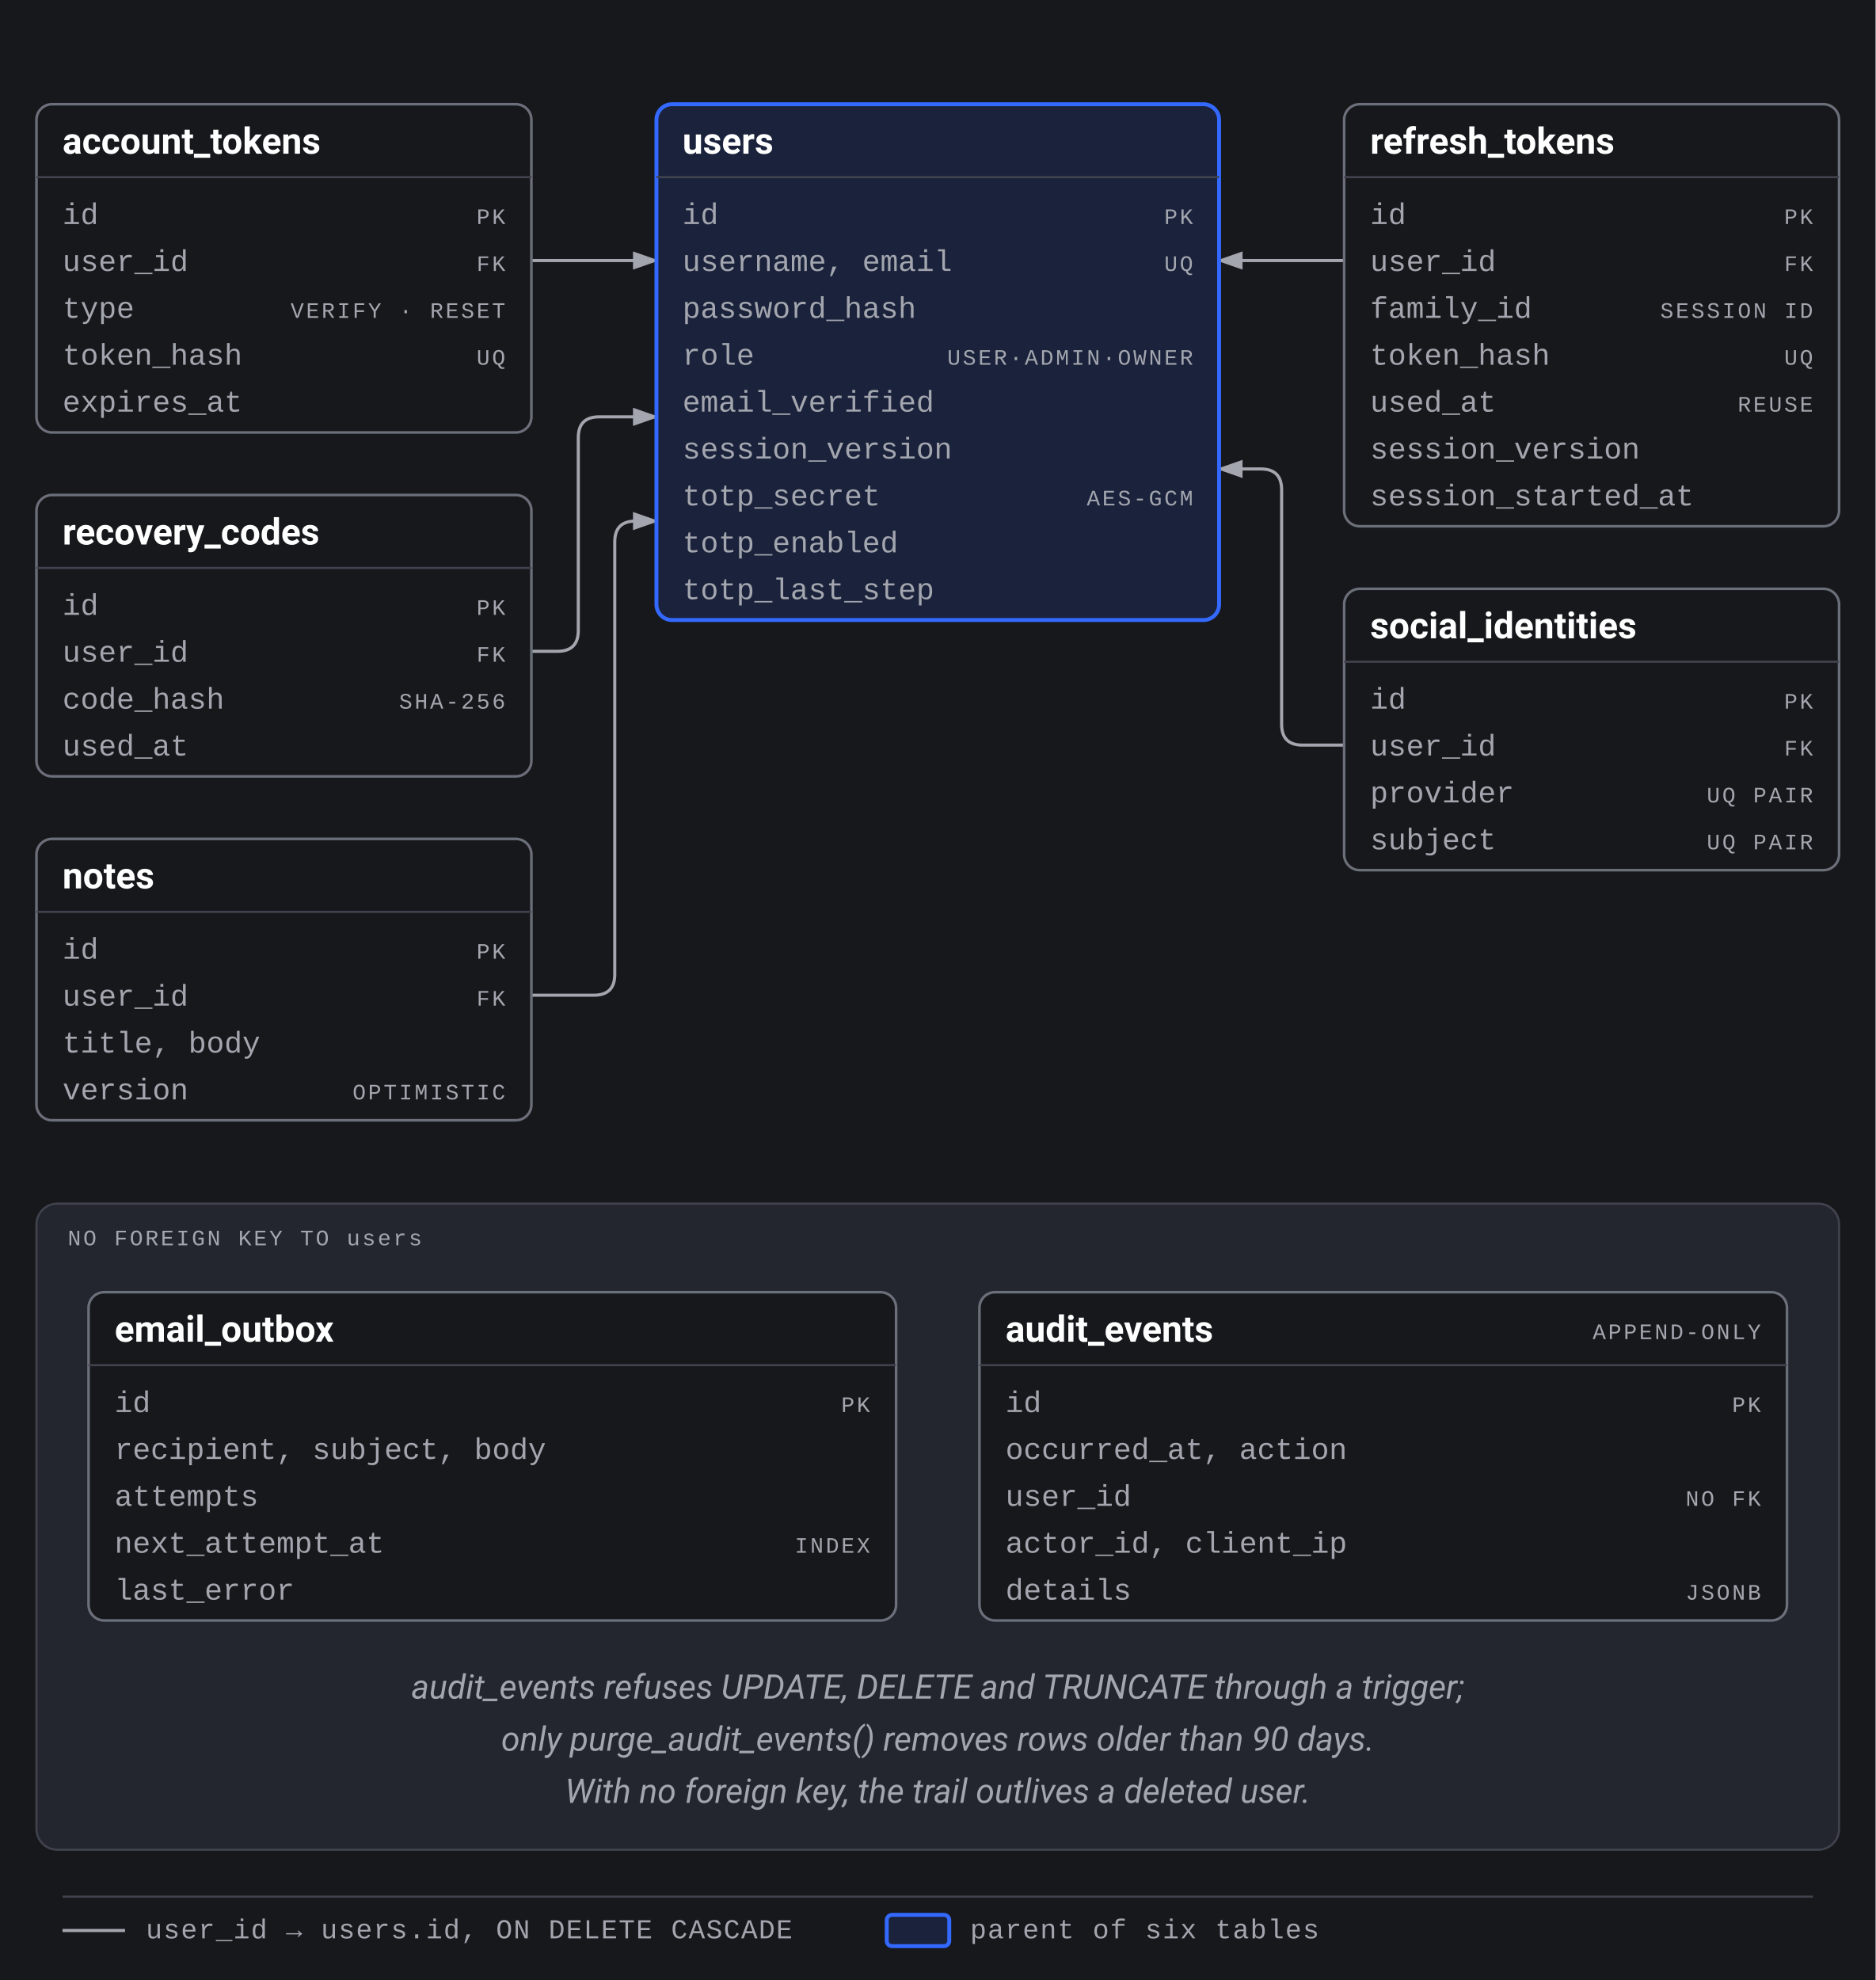
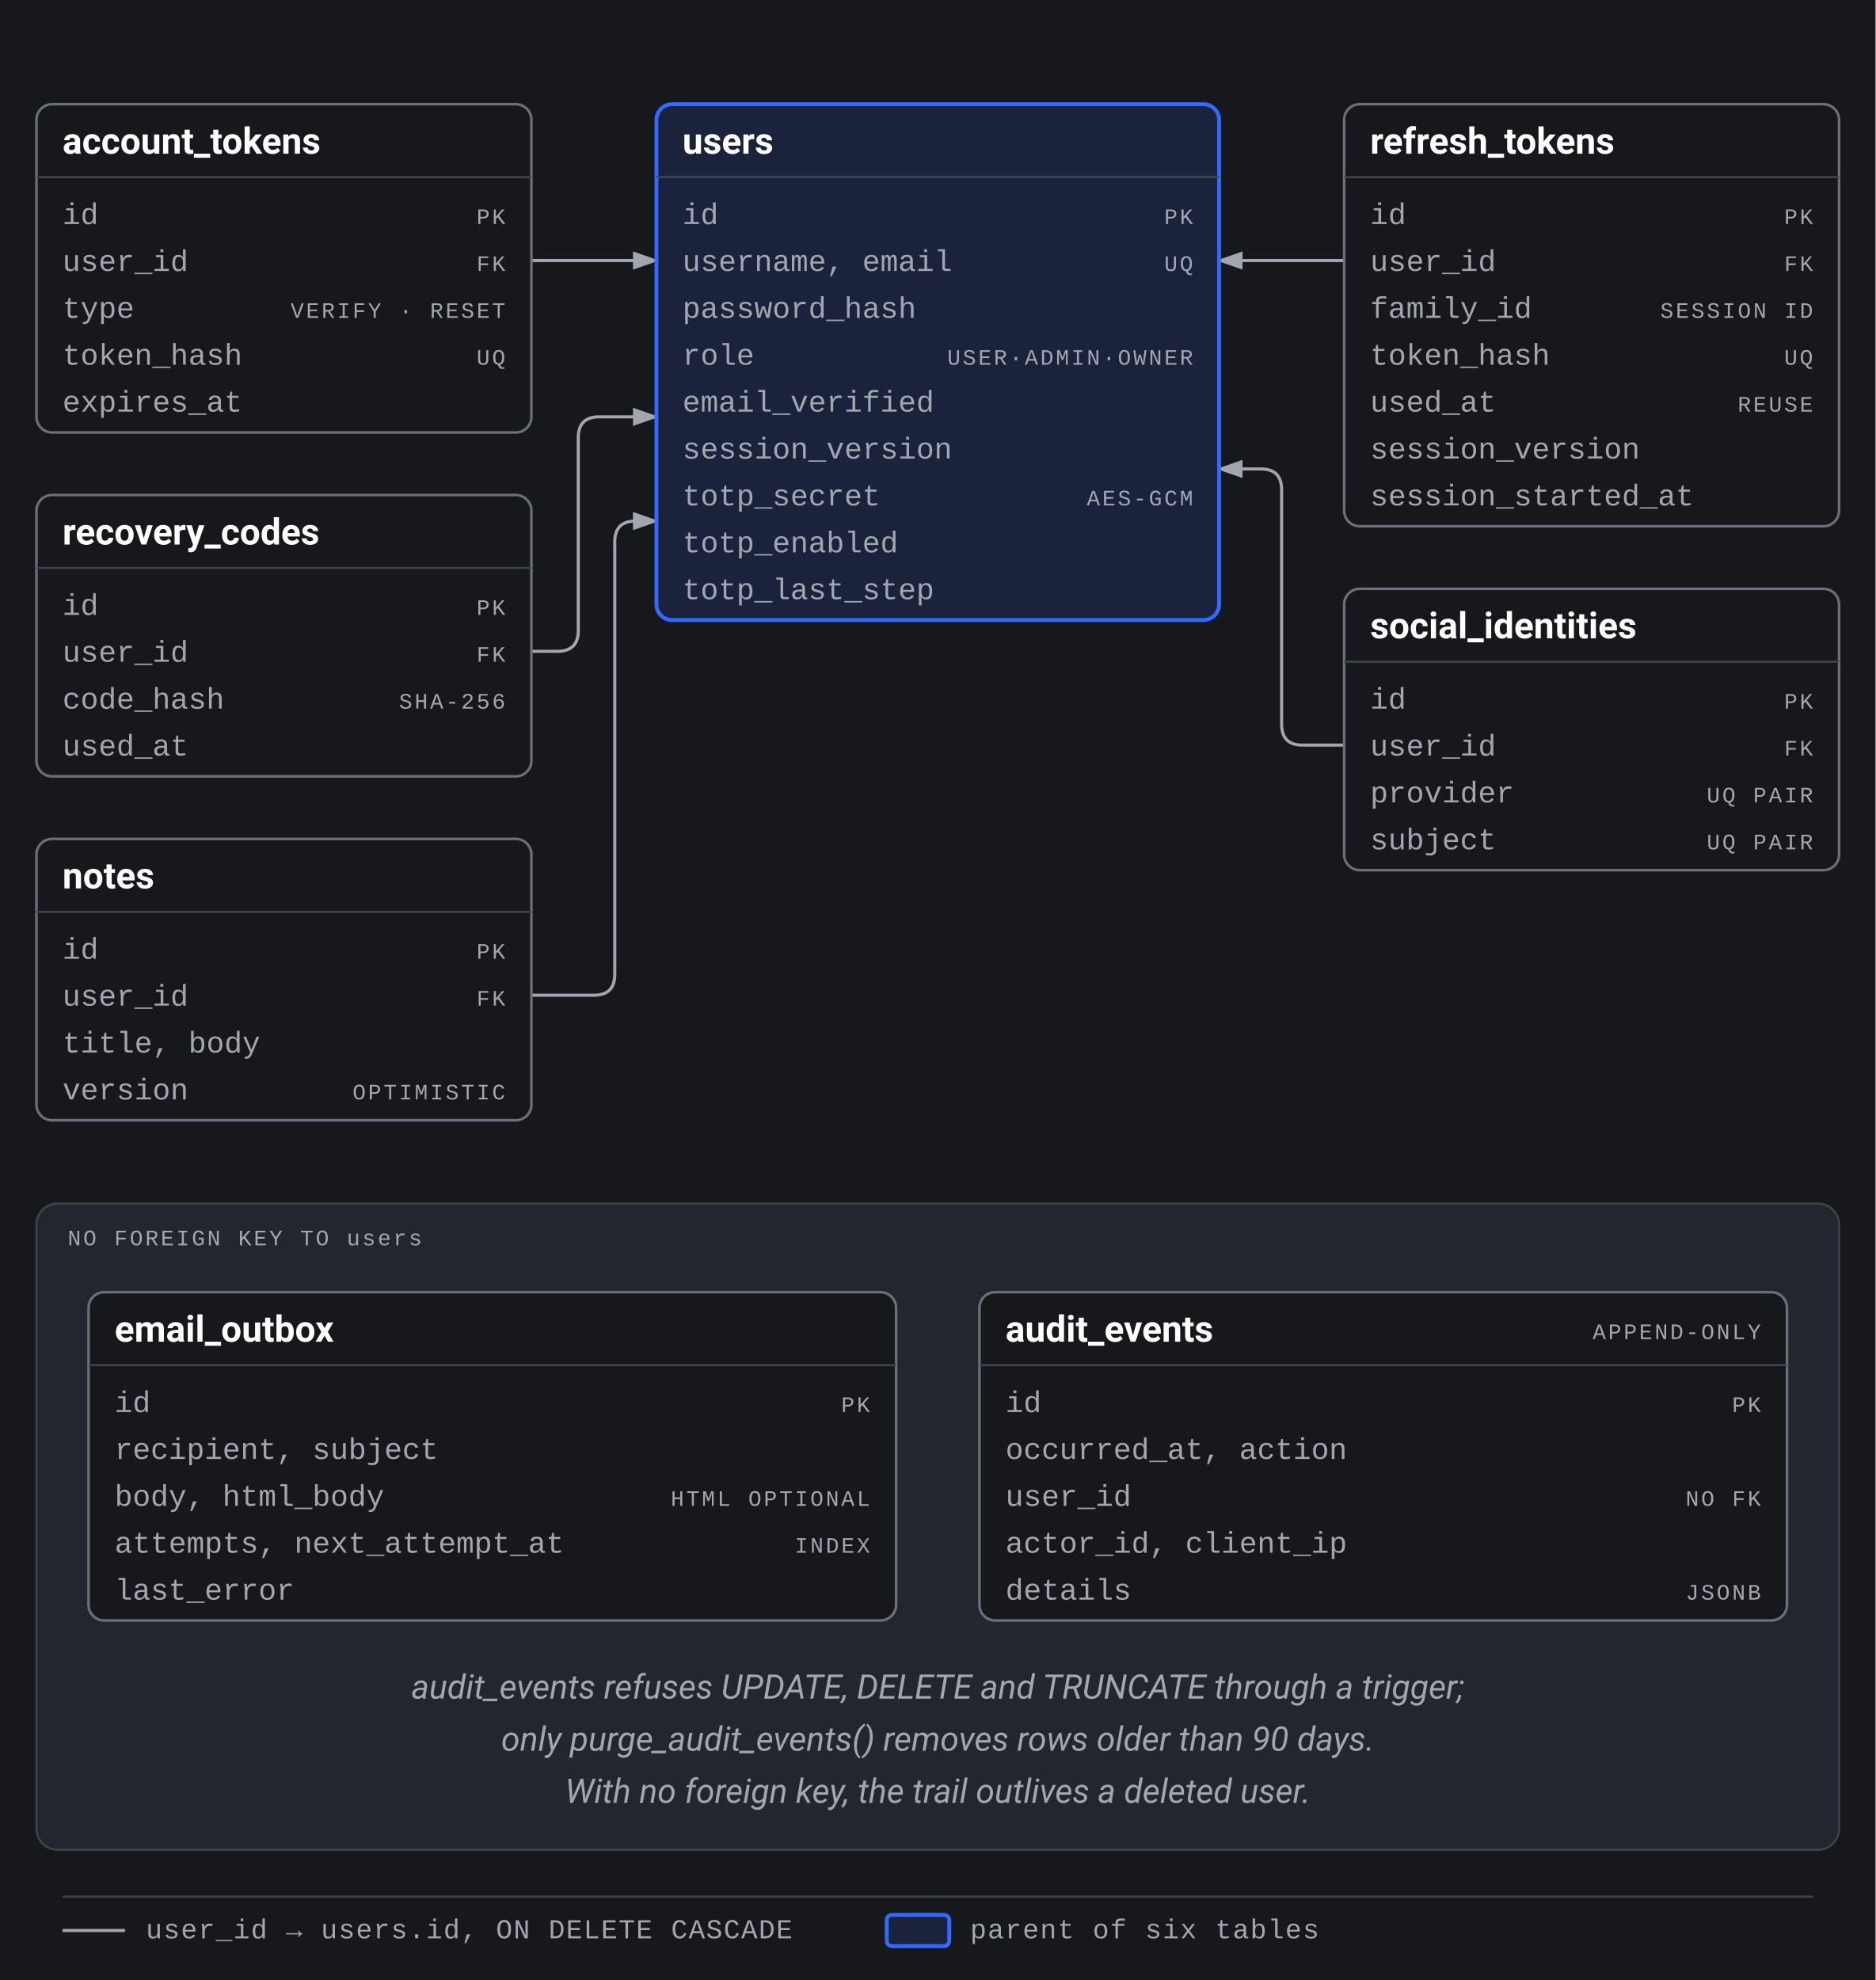
<svg xmlns="http://www.w3.org/2000/svg" viewBox="0 0 720 760" width="720" height="760" role="img" aria-labelledby="data-model-title data-model-desc">
  <defs>
    <style>
text{font-family:-apple-system, BlinkMacSystemFont, 'Segoe UI', Roboto, 'Helvetica Neue', Arial, 'Noto Sans', sans-serif} .mono{font-family:ui-monospace, SFMono-Regular, Menlo, Monaco, Consolas, 'Liberation Mono', 'Courier New', monospace}
.name{fill:#ffffff;font-size:14px;font-weight:600}
.sub{fill:#a3a6ae;font-size:11.5px}
.lbl{fill:#a3a6ae;font-size:10.5px;letter-spacing:.04em}
.lbl-accent{fill:#b2c7ff;font-size:10.5px;letter-spacing:.04em}
.tag{fill:#a3a6ae;font-size:8.5px;letter-spacing:.1em}
.note{fill:#a3a6ae;font-size:13px;font-style:italic}
.bg,.mask{fill:#17181c} .mask-zone{fill:#23262f}
.box{fill:#17181c;stroke:#6b6f79;stroke-width:1}
.box-focal{fill:#1b233c;stroke:#3369ff;stroke-width:1.5}
.box-ext{fill:#17181c;stroke:#6b6f79;stroke-width:1;stroke-dasharray:4 3}
.zone{fill:#23262f;stroke:#40434d;stroke-width:.8}
.frame{fill:none;stroke:#6b6f79;stroke-width:.8}
.chip{fill:none;stroke:#40434d;stroke-width:.8}
.w{fill:none;stroke:#a3a6ae;stroke-width:1.2}
.w-accent{fill:none;stroke:#3369ff;stroke-width:1.6}
.dash{stroke-dasharray:5 4}
.life{stroke:#40434d;stroke-width:1;stroke-dasharray:3 3}
.sep{stroke:#40434d;stroke-width:.8}
.m{fill:#a3a6ae} .m-accent{fill:#3369ff} .m-open{fill:none;stroke:#a3a6ae;stroke-width:1.2}
.dot{fill:#ffffff}
</style>
    <marker id="a" markerWidth="10" markerHeight="7" refX="9" refY="3.5" orient="auto" markerUnits="userSpaceOnUse">
      <polygon class="m" points="0 0, 10 3.5, 0 7" />
    </marker>
    <marker id="a-accent" markerWidth="10" markerHeight="7" refX="9" refY="3.5" orient="auto" markerUnits="userSpaceOnUse">
      <polygon class="m-accent" points="0 0, 10 3.5, 0 7" />
    </marker>
    <marker id="a-open" markerWidth="10" markerHeight="7" refX="9" refY="3.5" orient="auto" markerUnits="userSpaceOnUse">
      <polyline class="m-open" points="0 0, 10 3.5, 0 7" />
    </marker>
  </defs>
  <rect class="bg" width="100%" height="100%" />
  <rect class="zone" x="14" y="462" width="692" height="248" rx="8" />
  <path class="w" d="M204,100 L252,100" marker-end="url(#a)" />
  <path class="w" d="M204,250 L214,250 Q222,250 222,242 L222,168 Q222,160 230,160 L252,160" marker-end="url(#a)" />
  <path class="w" d="M204,382 L228,382 Q236,382 236,374 L236,208 Q236,200 244,200 L252,200" marker-end="url(#a)" />
  <path class="w" d="M516,100 L468,100" marker-end="url(#a)" />
  <path class="w" d="M516,286 L500,286 Q492,286 492,278 L492,188 Q492,180 484,180 L468,180" marker-end="url(#a)" />
  <line class="sep" x1="24" y1="728" x2="696" y2="728" />
  <rect class="mask-zone" x="23.0" y="471.2" width="146.8" height="9.4" rx="2" />
  <text class="tag mono" x="26" y="478" text-anchor="start">NO FOREIGN KEY TO users</text>
  <text class="note" x="360" y="652" text-anchor="middle">audit_events refuses UPDATE, DELETE and TRUNCATE through a trigger;</text>
  <text class="note" x="360" y="672" text-anchor="middle">only purge_audit_events() removes rows older than 90 days.</text>
  <text class="note" x="360" y="692" text-anchor="middle">With no foreign key, the trail outlives a deleted user.</text>
  <line class="w" x1="24" y1="741" x2="48" y2="741" />
  <text class="lbl mono" x="56" y="744">user_id → users.id, ON DELETE CASCADE</text>
  <rect class="box-focal" x="340.41" y="735" width="24" height="12" rx="2" />
  <text class="lbl mono" x="372.41" y="744">parent of six tables</text>
  <rect class="mask" x="14" y="40" width="190" height="126" rx="6" />
  <rect class="box" x="14" y="40" width="190" height="126" rx="6" />
  <line class="sep" x1="14" y1="68" x2="204" y2="68" />
  <text class="name" x="24" y="59">account_tokens</text>
  <text class="sub mono" x="24" y="86">id</text>
  <text class="tag mono" x="194" y="86" text-anchor="end">PK</text>
  <text class="sub mono" x="24" y="104">user_id</text>
  <text class="tag mono" x="194" y="104" text-anchor="end">FK</text>
  <text class="sub mono" x="24" y="122">type</text>
  <text class="tag mono" x="194" y="122" text-anchor="end">VERIFY · RESET</text>
  <text class="sub mono" x="24" y="140">token_hash</text>
  <text class="tag mono" x="194" y="140" text-anchor="end">UQ</text>
  <text class="sub mono" x="24" y="158">expires_at</text>
  <rect class="mask" x="14" y="190" width="190" height="108" rx="6" />
  <rect class="box" x="14" y="190" width="190" height="108" rx="6" />
  <line class="sep" x1="14" y1="218" x2="204" y2="218" />
  <text class="name" x="24" y="209">recovery_codes</text>
  <text class="sub mono" x="24" y="236">id</text>
  <text class="tag mono" x="194" y="236" text-anchor="end">PK</text>
  <text class="sub mono" x="24" y="254">user_id</text>
  <text class="tag mono" x="194" y="254" text-anchor="end">FK</text>
  <text class="sub mono" x="24" y="272">code_hash</text>
  <text class="tag mono" x="194" y="272" text-anchor="end">SHA-256</text>
  <text class="sub mono" x="24" y="290">used_at</text>
  <rect class="mask" x="14" y="322" width="190" height="108" rx="6" />
  <rect class="box" x="14" y="322" width="190" height="108" rx="6" />
  <line class="sep" x1="14" y1="350" x2="204" y2="350" />
  <text class="name" x="24" y="341">notes</text>
  <text class="sub mono" x="24" y="368">id</text>
  <text class="tag mono" x="194" y="368" text-anchor="end">PK</text>
  <text class="sub mono" x="24" y="386">user_id</text>
  <text class="tag mono" x="194" y="386" text-anchor="end">FK</text>
  <text class="sub mono" x="24" y="404">title, body</text>
  <text class="sub mono" x="24" y="422">version</text>
  <text class="tag mono" x="194" y="422" text-anchor="end">OPTIMISTIC</text>
  <rect class="mask" x="516" y="40" width="190" height="162" rx="6" />
  <rect class="box" x="516" y="40" width="190" height="162" rx="6" />
  <line class="sep" x1="516" y1="68" x2="706" y2="68" />
  <text class="name" x="526" y="59">refresh_tokens</text>
  <text class="sub mono" x="526" y="86">id</text>
  <text class="tag mono" x="696" y="86" text-anchor="end">PK</text>
  <text class="sub mono" x="526" y="104">user_id</text>
  <text class="tag mono" x="696" y="104" text-anchor="end">FK</text>
  <text class="sub mono" x="526" y="122">family_id</text>
  <text class="tag mono" x="696" y="122" text-anchor="end">SESSION ID</text>
  <text class="sub mono" x="526" y="140">token_hash</text>
  <text class="tag mono" x="696" y="140" text-anchor="end">UQ</text>
  <text class="sub mono" x="526" y="158">used_at</text>
  <text class="tag mono" x="696" y="158" text-anchor="end">REUSE</text>
  <text class="sub mono" x="526" y="176">session_version</text>
  <text class="sub mono" x="526" y="194">session_started_at</text>
  <rect class="mask" x="516" y="226" width="190" height="108" rx="6" />
  <rect class="box" x="516" y="226" width="190" height="108" rx="6" />
  <line class="sep" x1="516" y1="254" x2="706" y2="254" />
  <text class="name" x="526" y="245">social_identities</text>
  <text class="sub mono" x="526" y="272">id</text>
  <text class="tag mono" x="696" y="272" text-anchor="end">PK</text>
  <text class="sub mono" x="526" y="290">user_id</text>
  <text class="tag mono" x="696" y="290" text-anchor="end">FK</text>
  <text class="sub mono" x="526" y="308">provider</text>
  <text class="tag mono" x="696" y="308" text-anchor="end">UQ PAIR</text>
  <text class="sub mono" x="526" y="326">subject</text>
  <text class="tag mono" x="696" y="326" text-anchor="end">UQ PAIR</text>
  <rect class="mask" x="252" y="40" width="216" height="198" rx="6" />
  <rect class="box-focal" x="252" y="40" width="216" height="198" rx="6" />
  <line class="sep" x1="252" y1="68" x2="468" y2="68" />
  <text class="name" x="262" y="59">users</text>
  <text class="sub mono" x="262" y="86">id</text>
  <text class="tag mono" x="458" y="86" text-anchor="end">PK</text>
  <text class="sub mono" x="262" y="104">username, email</text>
  <text class="tag mono" x="458" y="104" text-anchor="end">UQ</text>
  <text class="sub mono" x="262" y="122">password_hash</text>
  <text class="sub mono" x="262" y="140">role</text>
  <text class="tag mono" x="458" y="140" text-anchor="end">USER·ADMIN·OWNER</text>
  <text class="sub mono" x="262" y="158">email_verified</text>
  <text class="sub mono" x="262" y="176">session_version</text>
  <text class="sub mono" x="262" y="194">totp_secret</text>
  <text class="tag mono" x="458" y="194" text-anchor="end">AES-GCM</text>
  <text class="sub mono" x="262" y="212">totp_enabled</text>
  <text class="sub mono" x="262" y="230">totp_last_step</text>
  <rect class="mask" x="34" y="496" width="310" height="126" rx="6" />
  <rect class="box" x="34" y="496" width="310" height="126" rx="6" />
  <line class="sep" x1="34" y1="524" x2="344" y2="524" />
  <text class="name" x="44" y="515">email_outbox</text>
  <text class="sub mono" x="44" y="542">id</text>
  <text class="tag mono" x="334" y="542" text-anchor="end">PK</text>
-   <text class="sub mono" x="44" y="560">recipient, subject, body</text>
-   <text class="sub mono" x="44" y="578">attempts</text>
-   <text class="sub mono" x="44" y="596">next_attempt_at</text>
+   <text class="sub mono" x="44" y="560">recipient, subject</text>
+   <text class="sub mono" x="44" y="578">body, html_body</text>
+   <text class="tag mono" x="334" y="578" text-anchor="end">HTML OPTIONAL</text>
+   <text class="sub mono" x="44" y="596">attempts, next_attempt_at</text>
  <text class="tag mono" x="334" y="596" text-anchor="end">INDEX</text>
  <text class="sub mono" x="44" y="614">last_error</text>
  <rect class="mask" x="376" y="496" width="310" height="126" rx="6" />
  <rect class="box" x="376" y="496" width="310" height="126" rx="6" />
  <line class="sep" x1="376" y1="524" x2="686" y2="524" />
  <text class="name" x="386" y="515">audit_events</text>
  <text class="tag mono" x="676" y="514" text-anchor="end">APPEND-ONLY</text>
  <text class="sub mono" x="386" y="542">id</text>
  <text class="tag mono" x="676" y="542" text-anchor="end">PK</text>
  <text class="sub mono" x="386" y="560">occurred_at, action</text>
  <text class="sub mono" x="386" y="578">user_id</text>
  <text class="tag mono" x="676" y="578" text-anchor="end">NO FK</text>
  <text class="sub mono" x="386" y="596">actor_id, client_ip</text>
  <text class="sub mono" x="386" y="614">details</text>
  <text class="tag mono" x="676" y="614" text-anchor="end">JSONB</text>
</svg>
